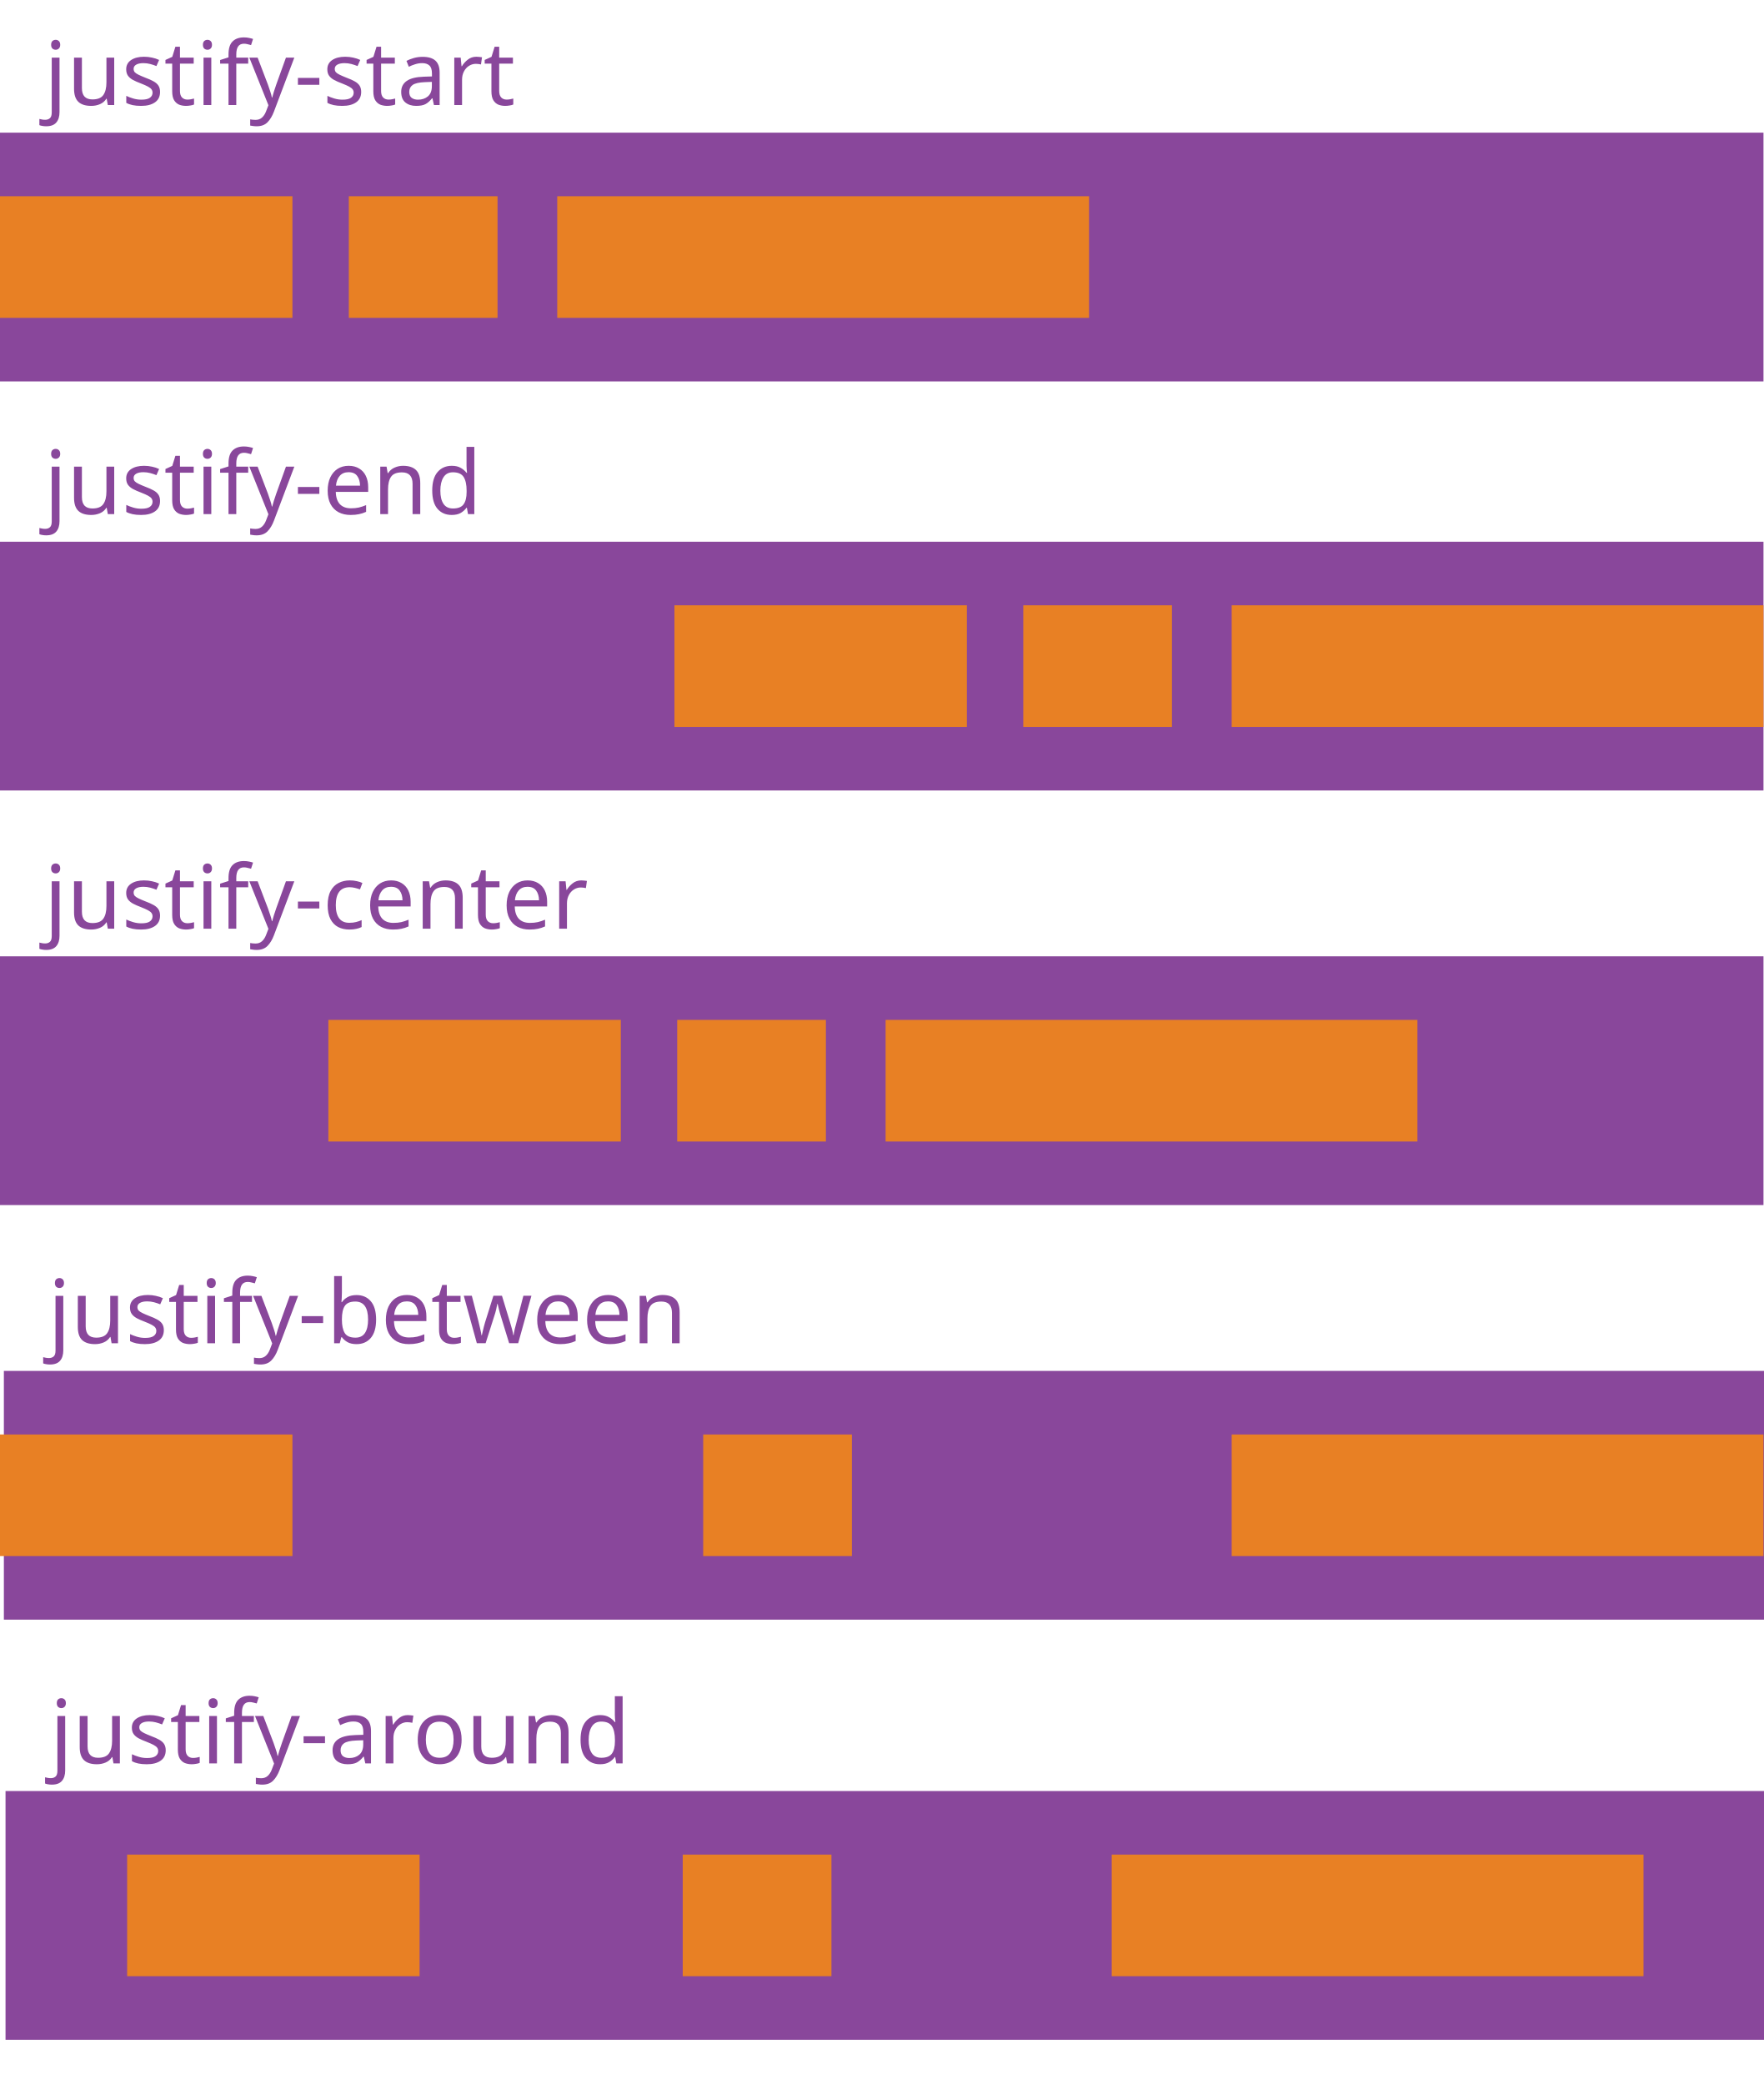
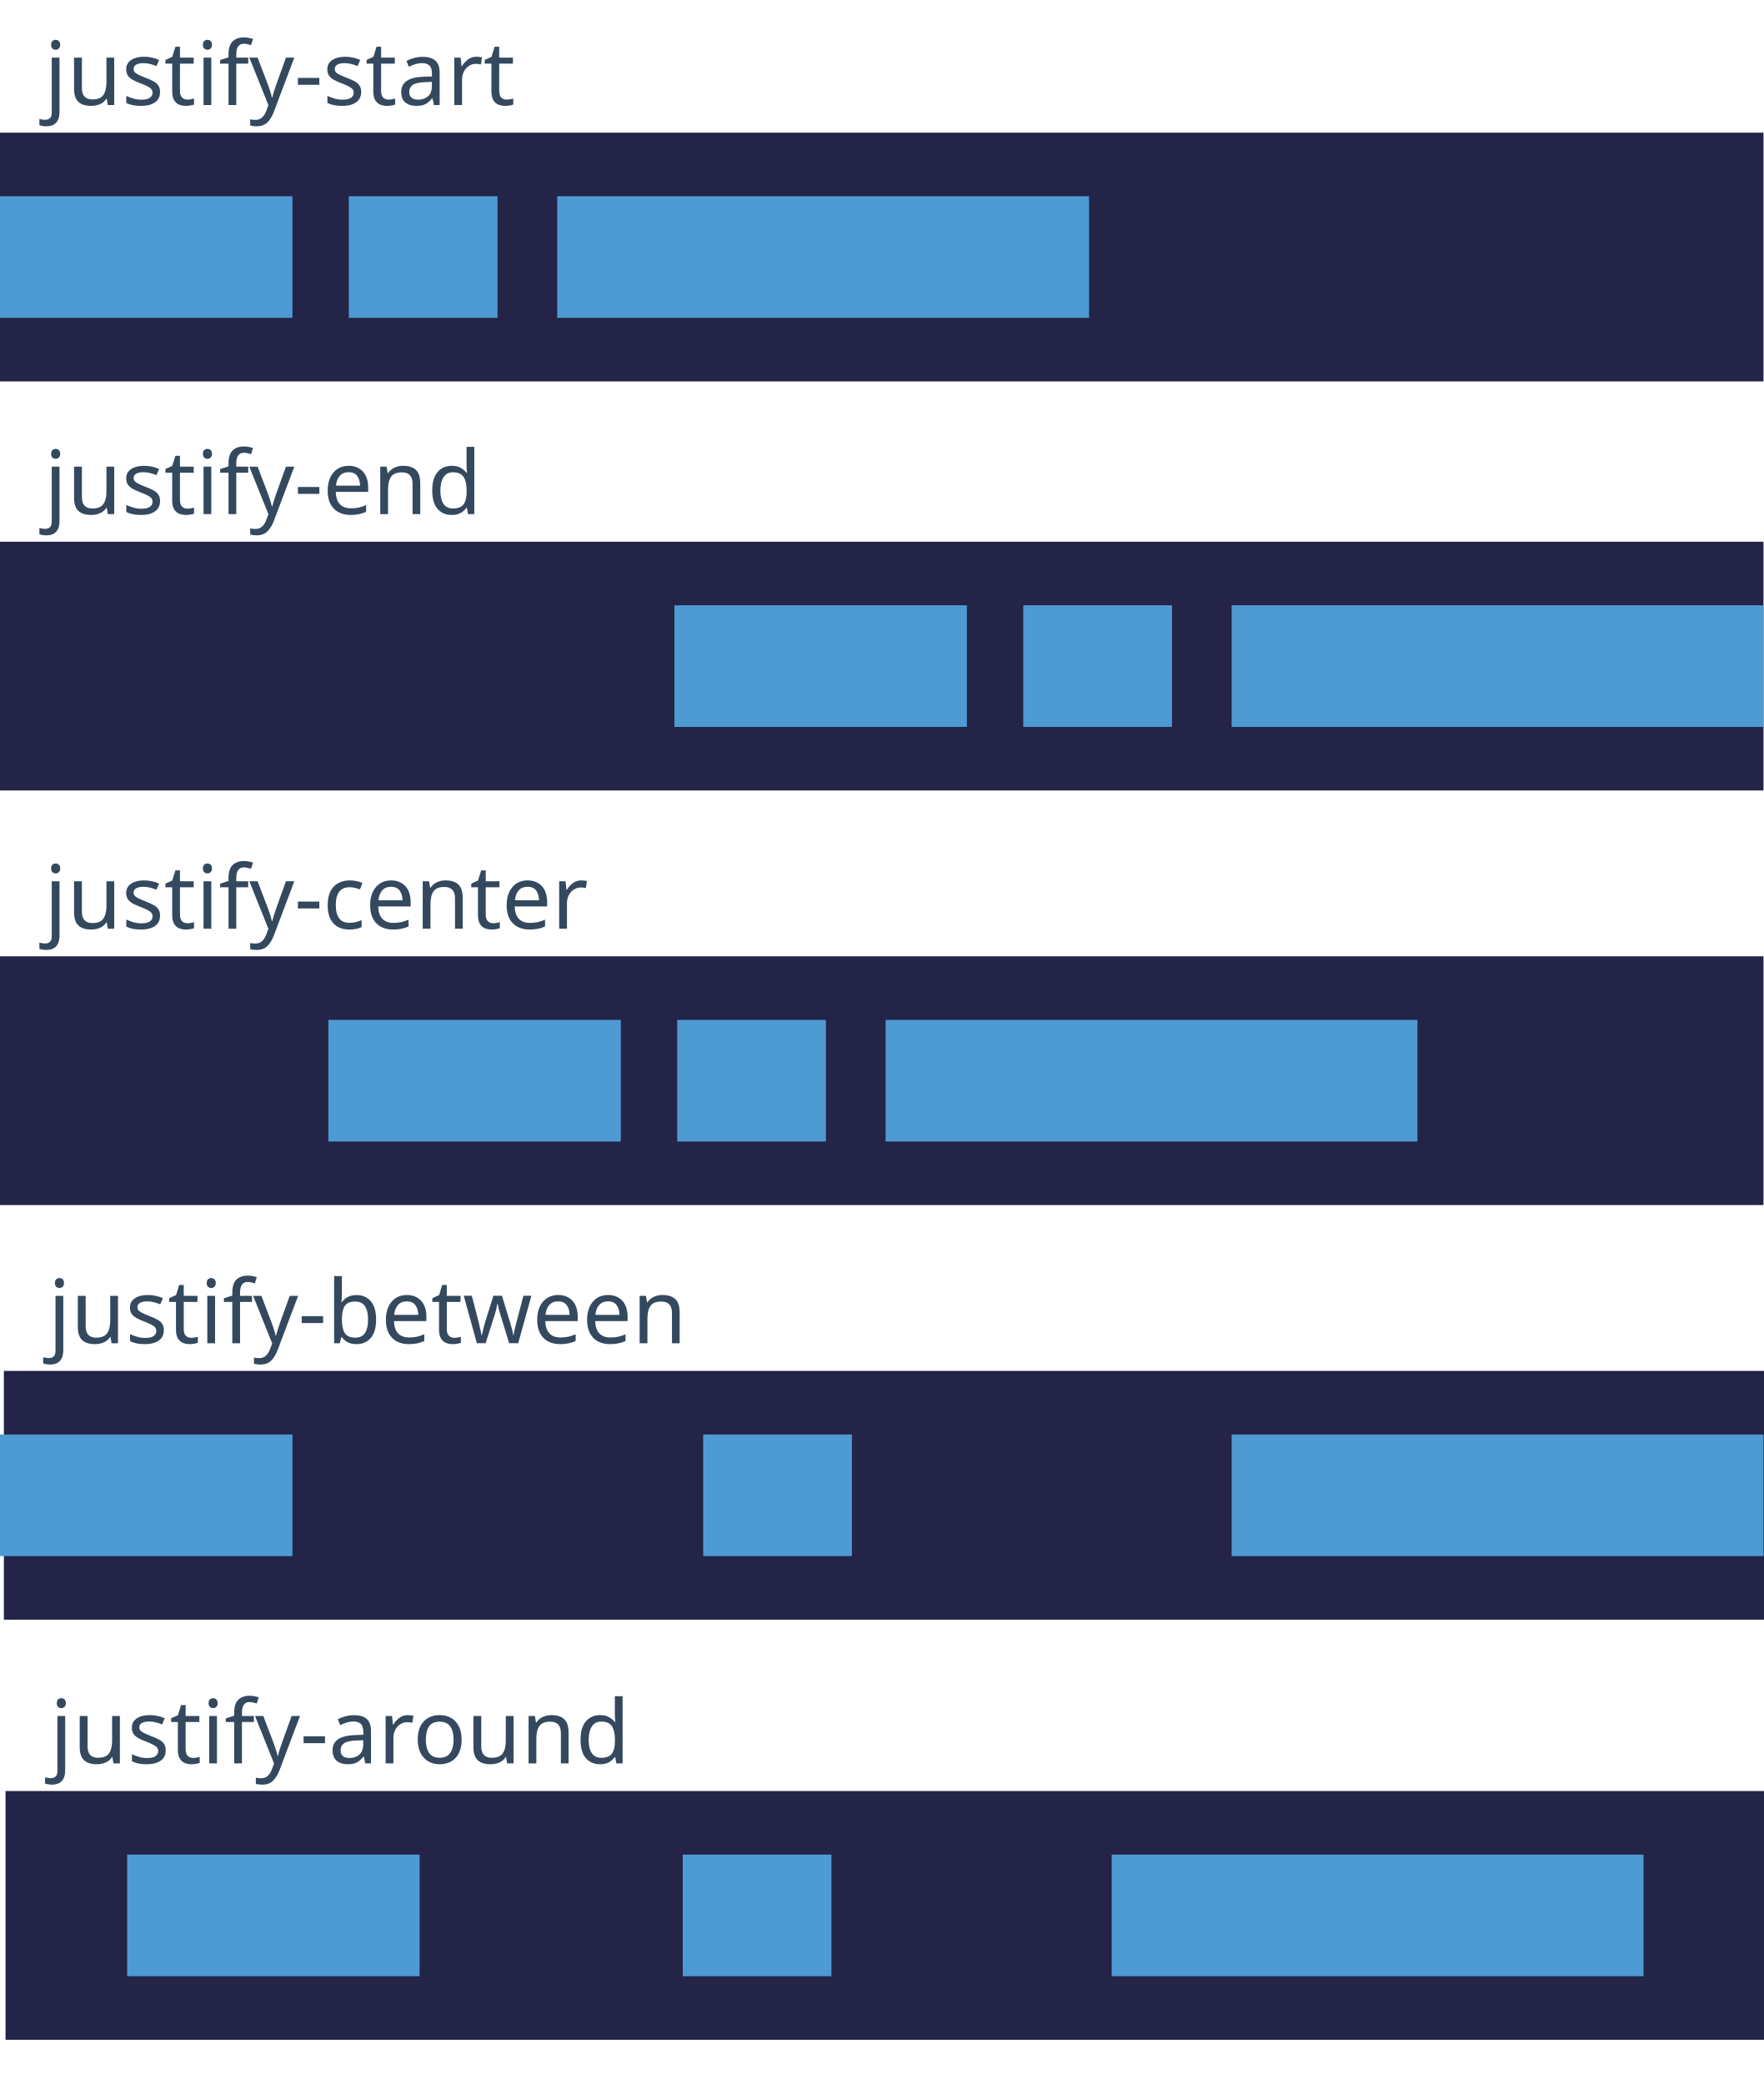
<svg xmlns="http://www.w3.org/2000/svg" width="319" height="377" viewBox="35 -63 319 377">
-   <path fill="#89479B" d="M35-39h319V6H35z" />
-   <path fill="#E88024" d="M35-27.5h52.9v22H35zM98.1-27.5H125v22H98.1zM135.8-27.5H232v22h-96.2z" />
-   <path fill="#89479B" d="M35 35h319v45H35z" />
-   <path fill="#E88024" d="M157 46.5h52.9v22H157zM220.1 46.5H247v22h-26.9zM257.8 46.5H354v22h-96.2z" />
-   <text transform="translate(43 -44)" fill="#89479B" font-family="'GothamRounded-Book'" font-size="16">justify-start</text>
-   <text transform="translate(43 30)" fill="#89479B" font-family="'GothamRounded-Book'" font-size="16">justify-end</text>
-   <path fill="#89479B" d="M35 110h319v45H35z" />
-   <path fill="#E88024" d="M94.4 121.5h52.9v22H94.4zM157.5 121.5h26.9v22h-26.9zM195.2 121.5h96.2v22h-96.2z" />
-   <text transform="translate(43 105)" fill="#89479B" font-family="'GothamRounded-Book'" font-size="16">justify-center</text>
-   <path fill="#89479B" d="M35.7 185h319v45h-319z" />
-   <path fill="#E88024" d="M35 196.5h52.9v22H35zM162.2 196.5h26.9v22h-26.9zM257.8 196.5H354v22h-96.2z" />
-   <text transform="translate(43.684 180)" fill="#89479B" font-family="'GothamRounded-Book'" font-size="16">justify-between</text>
-   <path fill="#89479B" d="M36 261h319v45H36z" />
-   <path fill="#E88024" d="M58 272.5h52.9v22H58zM158.5 272.5h26.9v22h-26.9zM236.1 272.5h96.2v22h-96.2z" />
-   <text transform="translate(44.025 256)" fill="#89479B" font-family="'GothamRounded-Book'" font-size="16">justify-around</text>
+   <path fill="#232447" d="M35-39h319V6H35z" />
+   <path fill="#4e9bd4" d="M35-27.5h52.9v22H35zM98.1-27.5H125v22H98.1zM135.8-27.5H232v22h-96.2z" />
+   <path fill="#232447" d="M35 35h319v45H35z" />
+   <path fill="#4e9bd4" d="M157 46.5h52.9v22H157zM220.1 46.5H247v22h-26.9zM257.8 46.5H354v22h-96.2z" />
+   <text transform="translate(43 -44)" fill="#34495e" font-family="'Source Sans Pro'" font-size="16">justify-start</text>
+   <text transform="translate(43 30)" fill="#34495e" font-family="'Source Sans Pro'" font-size="16">justify-end</text>
+   <path fill="#232447" d="M35 110h319v45H35z" />
+   <path fill="#4e9bd4" d="M94.4 121.5h52.9v22H94.4zM157.5 121.5h26.9v22h-26.9zM195.2 121.5h96.2v22h-96.2z" />
+   <text transform="translate(43 105)" fill="#34495e" font-family="'Source Sans Pro'" font-size="16">justify-center</text>
+   <path fill="#232447" d="M35.7 185h319v45h-319z" />
+   <path fill="#4e9bd4" d="M35 196.5h52.9v22H35zM162.2 196.5h26.9v22h-26.9zM257.8 196.5H354v22h-96.2z" />
+   <text transform="translate(43.684 180)" fill="#34495e" font-family="'Source Sans Pro'" font-size="16">justify-between</text>
+   <path fill="#232447" d="M36 261h319v45H36z" />
+   <path fill="#4e9bd4" d="M58 272.5h52.9v22H58zM158.5 272.5h26.9v22h-26.9zM236.1 272.5h96.2v22h-96.2z" />
+   <text transform="translate(44.025 256)" fill="#34495e" font-family="'Source Sans Pro'" font-size="16">justify-around</text>
</svg>
